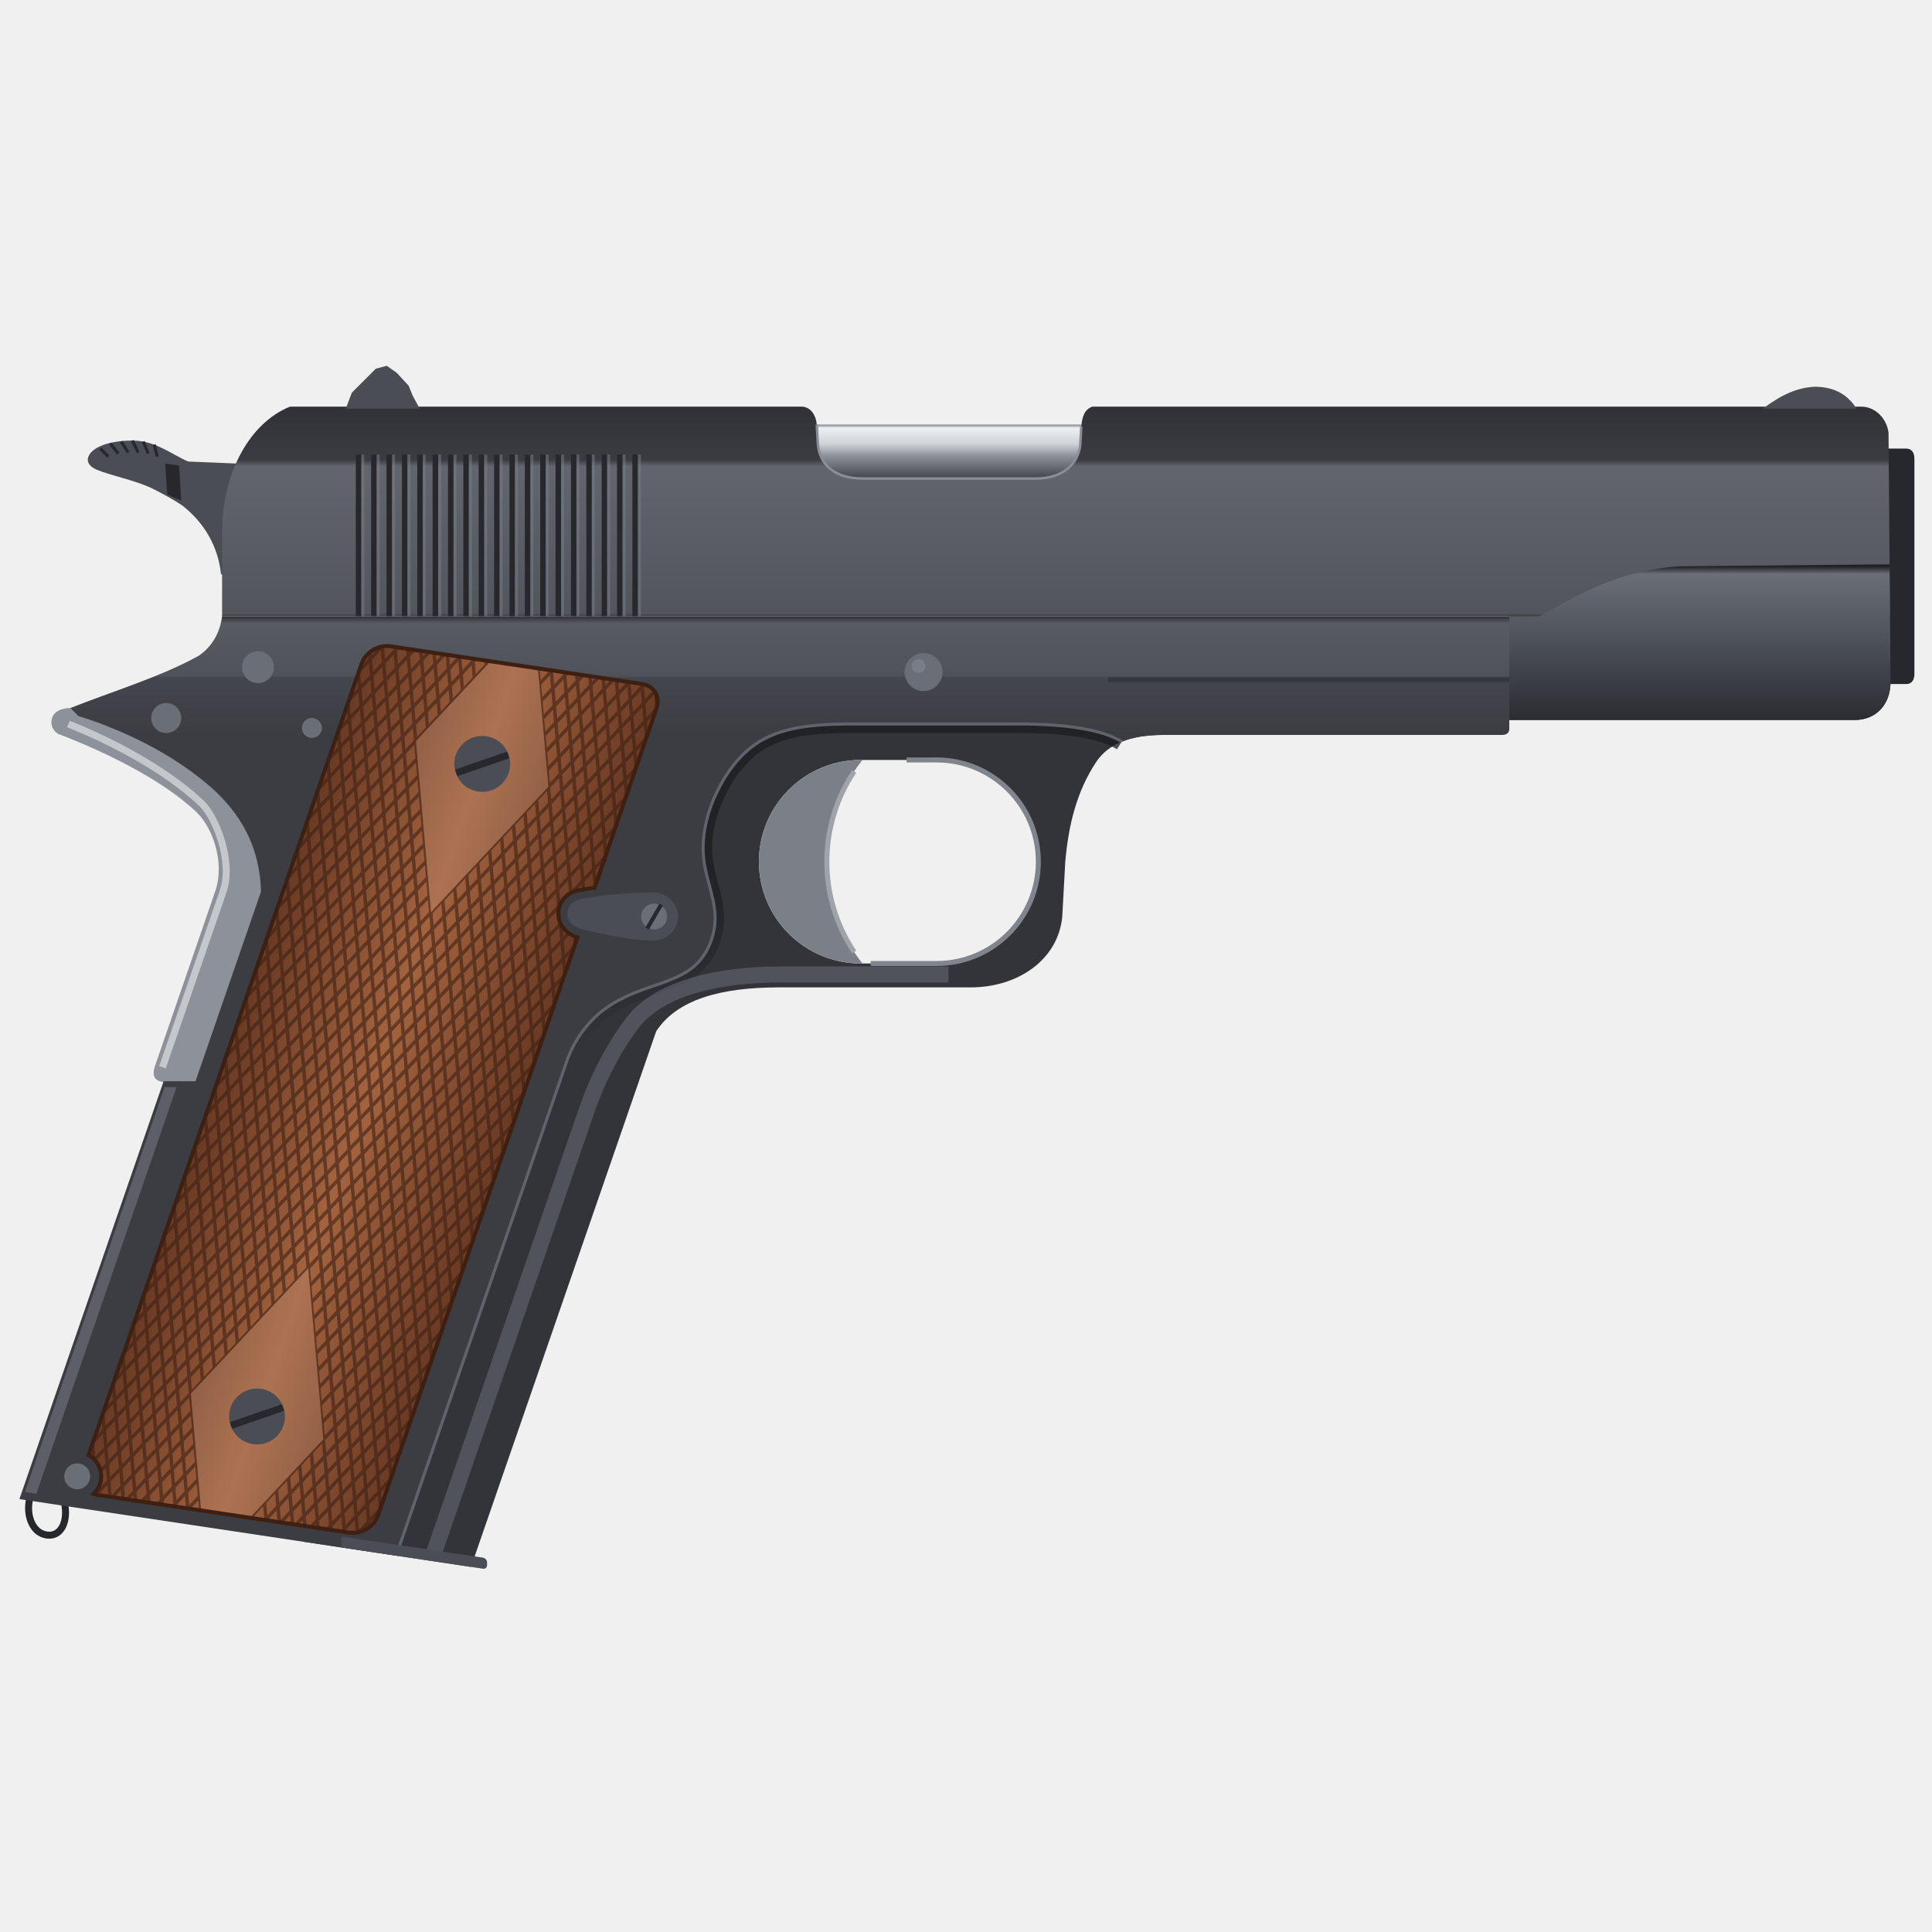
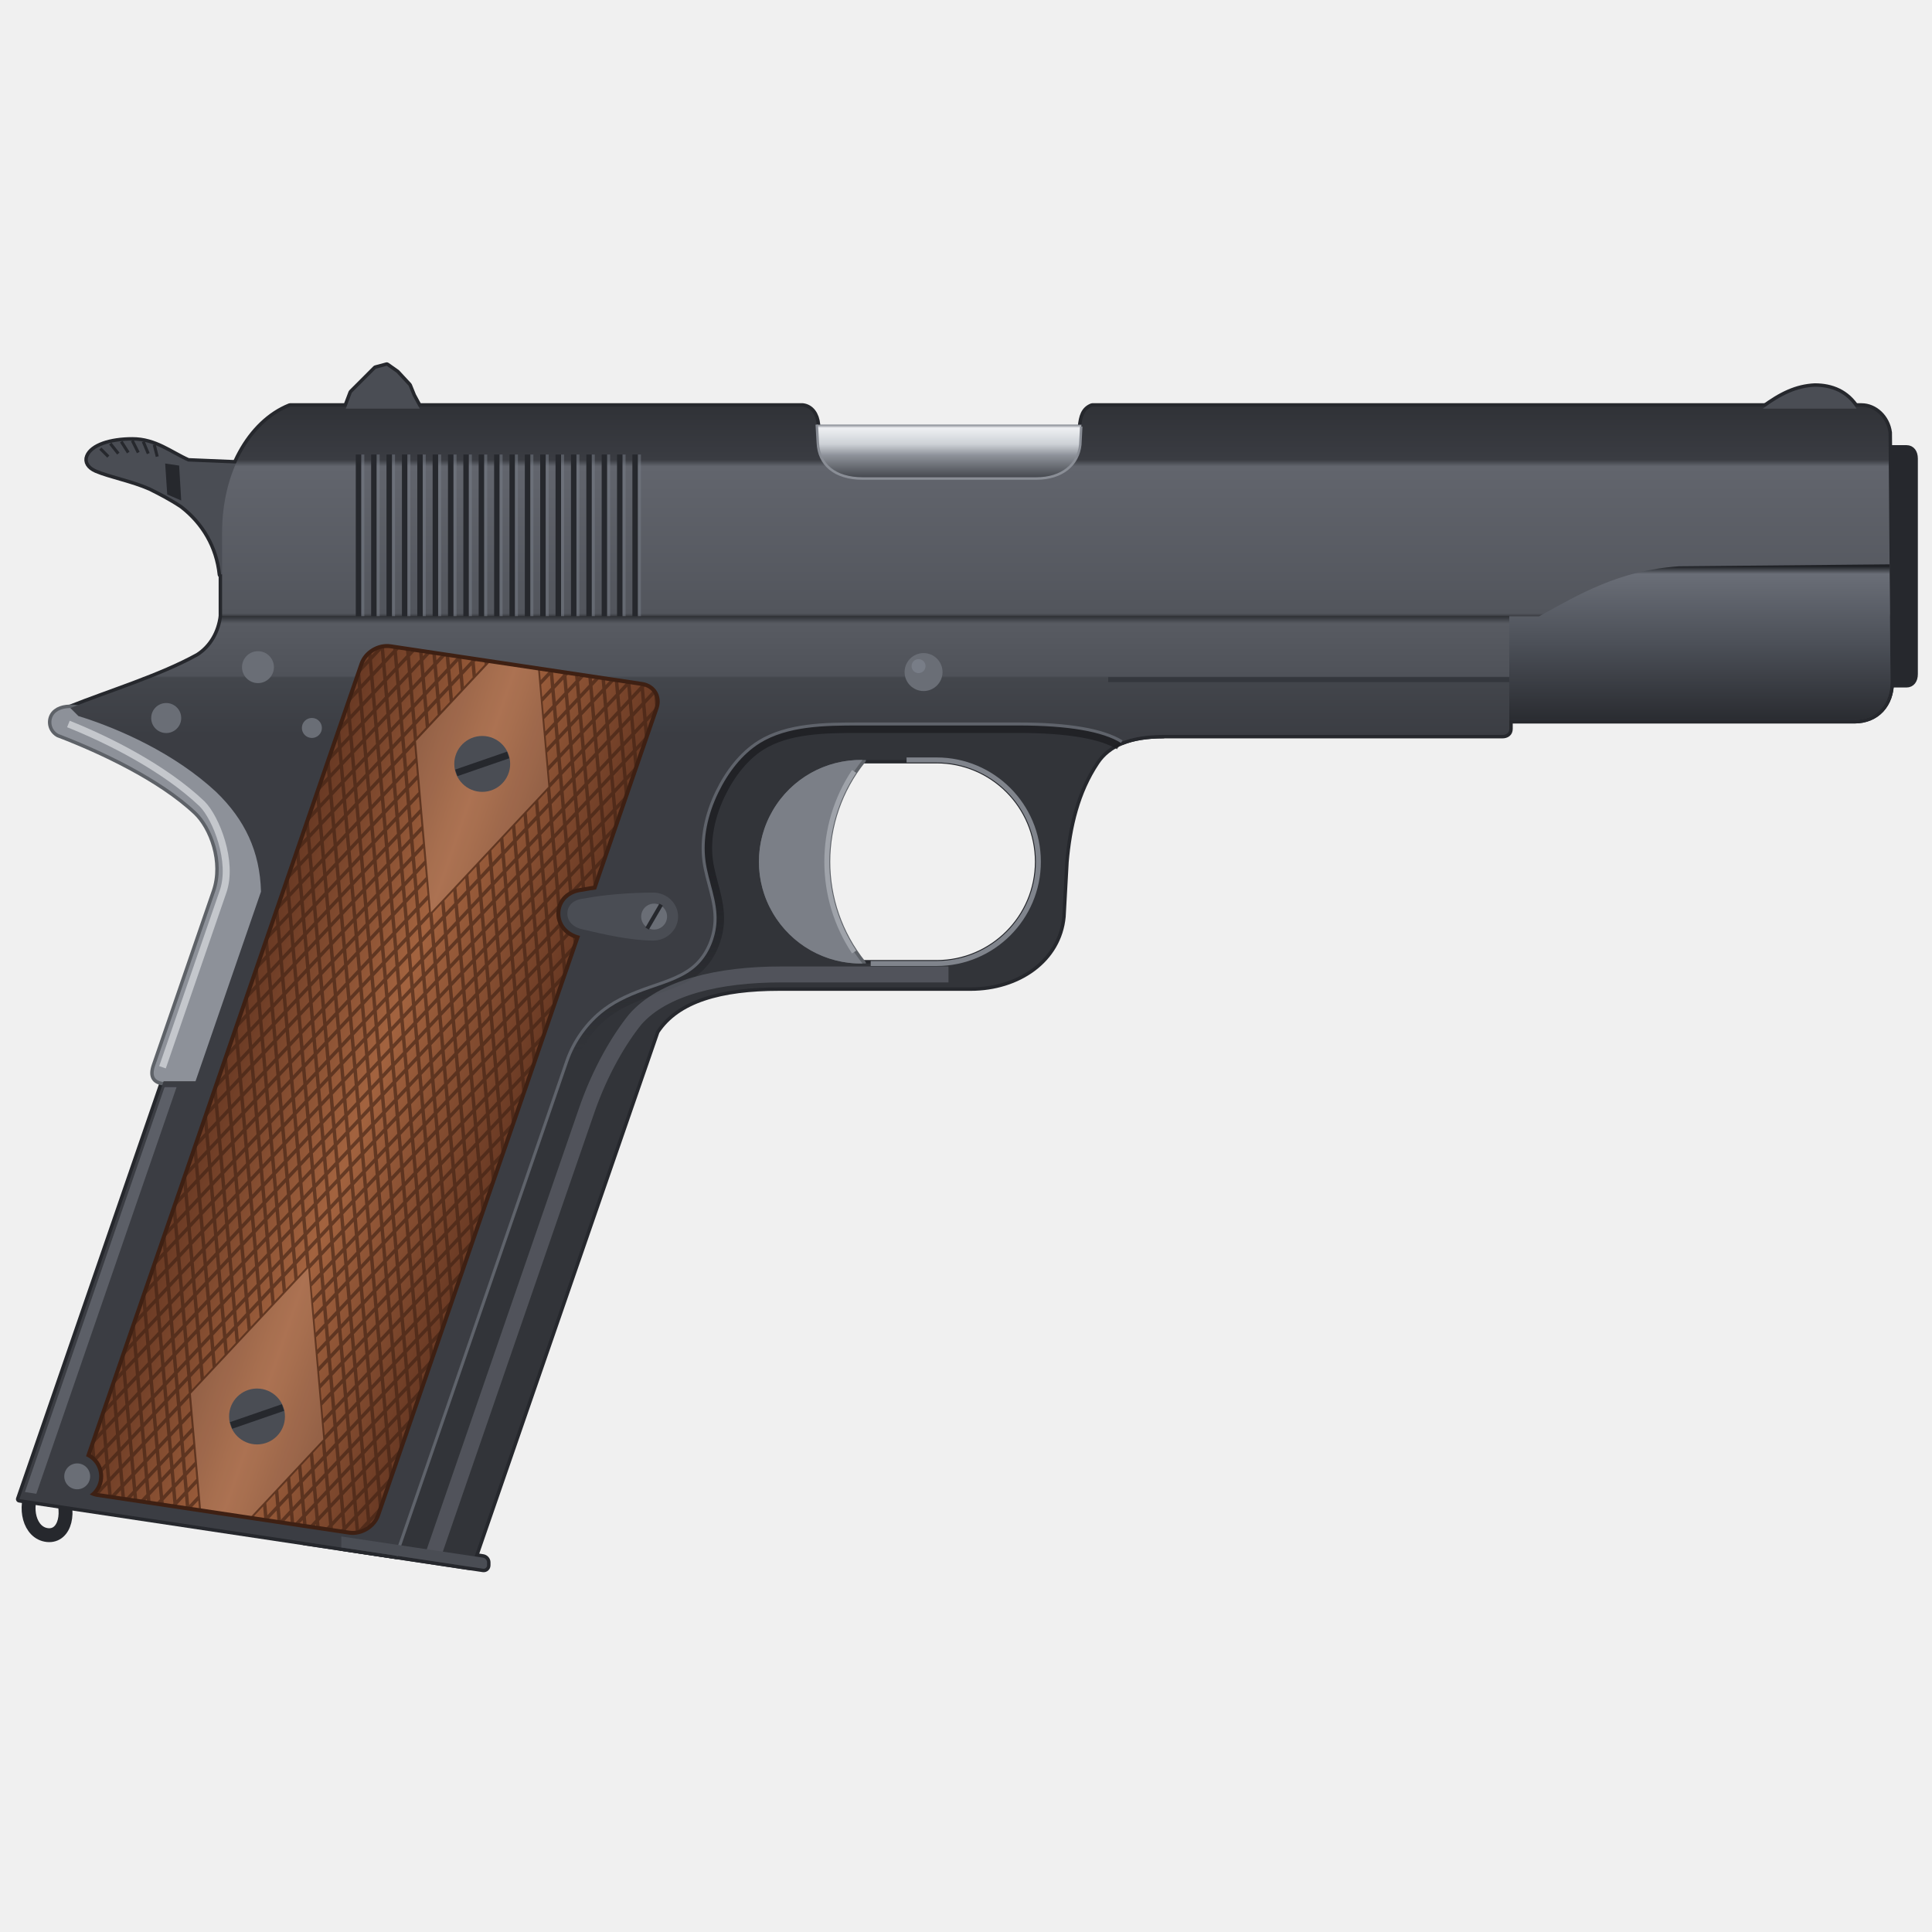
<svg xmlns="http://www.w3.org/2000/svg" width="256" height="256" viewBox="-113.56 -65.43 224 224" fill-rule="evenodd" stroke-linejoin="round" clip-rule="evenodd">
  <defs>
    <linearGradient id="m1911-slide-shading" gradientUnits="userSpaceOnUse" x1="0" y1="-18.28" x2="0" y2="18.05">
      <stop offset="0" stop-color="#303237" />
      <stop offset="0.17" stop-color="#3a3c42" />
      <stop offset="0.19" stop-color="#62656d" />
      <stop offset="0.66" stop-color="#52555c" />
      <stop offset="0.67" stop-color="#36383d" />
      <stop offset="1" stop-color="#36383d" />
    </linearGradient>
    <linearGradient id="m1911-nose-shading" gradientUnits="userSpaceOnUse" x1="0" y1="0.23" x2="0" y2="18.05">
      <stop offset="0" stop-color="#1f2125" />
      <stop offset="0.05" stop-color="#6a6e77" />
      <stop offset="0.5" stop-color="#4c5058" />
      <stop offset="1" stop-color="#2a2c31" />
    </linearGradient>
    <linearGradient id="m1911-frame-shading" gradientUnits="userSpaceOnUse" x1="0" y1="6.02" x2="0" y2="19.78">
      <stop offset="0" stop-color="#2e3035" />
      <stop offset="0.06" stop-color="#585b62" />
      <stop offset="0.5" stop-color="#4f5259" />
      <stop offset="0.52" stop-color="#43464c" />
      <stop offset="1" stop-color="#3b3d43" />
    </linearGradient>
    <linearGradient id="m1911-barrel-shading" gradientUnits="userSpaceOnUse" x1="0" y1="-16.2" x2="0" y2="-9.72">
      <stop offset="0" stop-color="#7e828a" />
      <stop offset="0.06" stop-color="#eef0f3" />
      <stop offset="0.35" stop-color="#cdd1d6" />
      <stop offset="0.55" stop-color="#8e929a" />
      <stop offset="1" stop-color="#3c3f45" />
    </linearGradient>
    <linearGradient id="m1911-wood-shading" gradientUnits="userSpaceOnUse" x1="-88.74" y1="61.09" x2="-56.59" y2="72.18">
      <stop offset="0" stop-color="#6a3a24" />
      <stop offset="0.5" stop-color="#a3633f" />
      <stop offset="1" stop-color="#6a3a24" />
    </linearGradient>
    <mask id="m1911-panel-notches" maskUnits="userSpaceOnUse" x="-118.12" y="-26.84" width="231.39" height="147.86">
      <rect x="-118.12" y="-26.84" width="231.39" height="147.86" fill="white" />
      <path d="M-45.93,38.76 C-43.5,38.29 -40.38,38.06 -37.83,38.06 C-36.21,38.06 -34.94,39.34 -34.94,40.84 C-34.94,42.34 -36.21,43.62 -37.83,43.62 C-40.38,43.62 -43.5,42.92 -45.93,42.34 C-47.09,42.11 -47.78,41.42 -47.78,40.49 C-47.78,39.57 -47.09,38.87 -45.93,38.76 Z" fill="black" stroke="black" stroke-width="1.62" />
      <circle cx="-104.61" cy="105.74" r="2.55" fill="black" />
    </mask>
    <linearGradient id="m1911-rim-shadow" gradientUnits="userSpaceOnUse" x1="0" y1="35.63" x2="0" y2="56.46">
      <stop offset="0" stop-color="#1b1c20" stop-opacity="0.75" />
      <stop offset="1" stop-color="#1b1c20" stop-opacity="0" />
    </linearGradient>
    <clipPath id="m1911-panel-clip">
      <path d="M-71.64,11.52 C-71.19,10.2 -69.68,9.29 -68.29,9.5 L-39.12,13.87 C-37.73,14.08 -36.98,15.34 -37.43,16.66 L-69.72,110.24 C-70.17,111.56 -71.68,112.48 -73.06,112.27 L-102.24,107.9 C-103.63,107.69 -104.38,106.44 -103.93,105.11 Z" />
    </clipPath>
  </defs>
+   <g id="m1911-outline" fill="none" stroke-width="0.8">
+     <path d="M-103.31,-12.49 C-102.85,-13.65 -100.77,-14.35 -98.22,-14.35 C-95.56,-14.35 -93.83,-12.84 -91.75,-11.92 L-83.42,-11.57 L-83.42,1.16 L-87.93,1.16 C-88.27,-2.08 -89.89,-4.86 -92.44,-6.83 C-93.83,-7.75 -94.98,-8.33 -96.14,-8.91 C-98.22,-9.83 -100.77,-10.3 -102.39,-10.99 C-103.2,-11.34 -103.55,-11.92 -103.31,-12.49 Z" stroke="#26282d" />
+     <path d="M104.93,-13.42 L107.48,-13.42 C108.06,-13.42 108.4,-12.96 108.4,-12.26 L108.4,12.73 C108.4,13.42 108.06,13.88 107.48,13.88 L104.93,13.88 Z" stroke="#26282d" />
+     <path d="M21.29,19.78 C19.38,19.78 17.79,20.04 16.5,20.56 C15.21,21.09 14.23,21.87 13.54,22.91 C11.22,26.38 10.3,30.43 9.95,34.48 L9.6,40.84 C9.14,45.81 4.51,49.05 -1.04,49.05 L-23.25,49.05 C-29.96,49.05 -35.06,50.44 -37.48,54.14 L-58.95,116.24 L-78.3,113.33 L-57.88,54.14 L-34.82,22.91 L-30.2,17.7 L21.29,17.7 Z M-13.77,22.68 L-4.97,22.68 C1.54,22.68 6.83,27.96 6.83,34.48 C6.83,40.99 1.54,46.28 -4.97,46.28 L-13.77,46.28 C-20.28,46.28 -25.57,40.99 -25.57,34.48 C-25.57,27.96 -20.28,22.68 -13.77,22.68 Z" stroke="#26282d" />
+     <path d="M-87.81,6.02 L61.43,6.02 L61.43,19.09 C61.43,19.55 61.09,19.78 60.62,19.78 L21.29,19.78 C19.38,19.78 17.79,20.04 16.5,20.56 C14.35,19.21 10.3,18.51 4.51,18.51 L-14,18.51 C-17.92,18.51 -22.31,18.56 -25.57,20.59 C-27.66,21.9 -29.29,24.03 -30.43,26.38 C-31.67,28.93 -32.3,31.76 -31.93,34.48 C-31.61,36.8 -30.54,39.05 -30.66,41.42 C-30.75,43.19 -31.5,45.04 -32.74,46.28 C-34.19,47.74 -36.29,48.35 -38.29,49.05 C-40.17,49.71 -41.96,50.44 -43.5,51.6 C-45.48,53.08 -47.05,55.28 -47.85,57.62 L-67.63,114.94 L-111.31,108.38 L-94.59,59.93 L-90.89,59.93 L-83.3,37.95 C-83.42,33.32 -85.15,29.62 -88.51,26.38 C-93.25,21.98 -99.61,19.09 -104.47,17.59 L-105.4,16.66 C-100.77,14.81 -94.98,13.07 -90.59,10.64 C-88.97,9.6 -88.04,7.87 -87.81,6.02 Z" stroke="#26282d" />
+     <path d="M-73.99,112.71 L-57.55,115.17 C-57.3,115.22 -57.09,115.45 -57.09,115.71 L-57.09,116.05 C-57.09,116.31 -57.3,116.49 -57.55,116.45 L-73.99,113.98 Z" stroke="#26282d" />
+     <path d="M-79.94,-18.28 L-20.48,-18.28 C-19.55,-18.16 -18.97,-17.35 -18.86,-16.2 L-18.74,-14.11 C-18.63,-11.57 -16.78,-9.95 -13.54,-9.95 L6.59,-9.95 C9.6,-9.95 11.45,-11.57 11.69,-13.88 L11.8,-15.97 C11.92,-17.12 12.15,-17.93 13.07,-18.28 L102.27,-18.28 C103.78,-18.28 105.17,-17.01 105.4,-15.27 L105.63,13.65 C105.63,16.2 104.01,18.05 101.46,18.05 L61.43,18.05 L61.43,6.02 L-87.81,6.02 L-87.81,-3.7 C-87.81,-10.64 -84.57,-16.43 -79.94,-18.28 Z" stroke="#26282d" />
+     <path d="M61.43,6.02 L64.9,6.02 C69.53,3.47 74.16,0.69 81.1,0.23 L105.51,0 L105.63,13.65 C105.63,16.2 104.01,18.05 101.46,18.05 L61.43,18.05 Z" stroke="#26282d" />
+     <path d="M-73.47,-18.05 L-72.77,-19.9 L-71.27,-21.4 L-69.99,-22.68 L-68.72,-23.02 L-67.57,-22.21 L-66.18,-20.71 L-65.71,-19.55 L-64.9,-18.05 Z" stroke="#26282d" />
+     <path d="M90.82,-18.05 C93.02,-19.67 94.75,-20.48 96.84,-20.59 C98.8,-20.59 100.54,-19.9 101.69,-18.05 Z" stroke="#26282d" />
+     <path d="M-107.02,17.12 C-107.83,17.7 -107.83,19.09 -106.79,19.67 C-101.93,21.52 -94.98,24.76 -90.82,28.69 C-88.97,30.43 -87.42,34.48 -88.62,37.95 L-95.56,58.08 C-96.05,59.47 -95.55,60.04 -94.16,60.04 L-89.54,60.04 L-81.91,37.95 C-82.84,31.58 -86.31,26.61 -91.28,23.14 C-95.91,19.67 -100.54,17.82 -104.24,16.78 C-105.4,16.54 -106.44,16.66 -107.02,17.12 Z" stroke="#5e6268" />
+     <path d="M-13.56,22.68 C-17.83,22.61 -21.8,24.84 -23.95,28.52 C-26.11,32.2 -26.11,36.76 -23.95,40.43 C-21.8,44.11 -17.83,46.35 -13.56,46.28 C-19.08,39.38 -19.08,29.57 -13.56,22.68 Z" stroke="#5e6268" />
+     <path d="M-109.69,107.22 C-110.85,109.31 -110.15,112.32 -108.07,112.55 C-105.99,112.78 -105.29,109.77 -106.68,107.22" stroke="#26282d" stroke-width="1.61" />
+   </g>
  <g id="hammer">
    <path d="M-103.31,-12.49 C-102.85,-13.65 -100.77,-14.35 -98.22,-14.35 C-95.56,-14.35 -93.83,-12.84 -91.75,-11.92 L-83.42,-11.57 L-83.42,1.16 L-87.93,1.16 C-88.27,-2.08 -89.89,-4.86 -92.44,-6.83 C-93.83,-7.75 -94.98,-8.33 -96.14,-8.91 C-98.22,-9.83 -100.77,-10.3 -102.39,-10.99 C-103.2,-11.34 -103.55,-11.92 -103.31,-12.49 Z" fill="#4a4d54" />
    <path d="M-94.41,-11.69 L-92.79,-11.45 L-92.55,-7.4 L-94.17,-8.1 Z" fill="#26282d" />
    <path d="M-101.93,-13.42 L-101,-12.49 M-100.77,-14 L-99.84,-12.84 M-99.5,-14.23 L-98.69,-12.96 M-98.22,-14.35 L-97.53,-12.96 M-96.95,-14.23 L-96.37,-12.84 M-95.68,-13.88 L-95.33,-12.49" stroke="#26282d" stroke-width="0.35" fill="none" />
  </g>
  <g id="barrel">
    <rect x="-20.36" y="-16.2" width="33.55" height="7.29" fill="url(#m1911-barrel-shading)" />
    <path d="M104.93,-13.42 L107.48,-13.42 C108.06,-13.42 108.4,-12.96 108.4,-12.26 L108.4,12.73 C108.4,13.42 108.06,13.88 107.48,13.88 L104.93,13.88 Z" fill="#26282d" />
  </g>
  <g id="trigger-guard">
    <path d="M21.29,19.78 C19.38,19.78 17.79,20.04 16.5,20.56 C15.21,21.09 14.23,21.87 13.54,22.91 C11.22,26.38 10.3,30.43 9.95,34.48 L9.6,40.84 C9.14,45.81 4.51,49.05 -1.04,49.05 L-23.25,49.05 C-29.96,49.05 -35.06,50.44 -37.48,54.14 L-58.95,116.24 L-78.3,113.33 L-57.88,54.14 L-34.82,22.91 L-30.2,17.7 L21.29,17.7 Z M-13.77,22.68 L-4.97,22.68 C1.54,22.68 6.83,27.96 6.83,34.48 C6.83,40.99 1.54,46.28 -4.97,46.28 L-13.77,46.28 C-20.28,46.28 -25.57,40.99 -25.57,34.48 C-25.57,27.96 -20.28,22.68 -13.77,22.68 Z" fill="#323439" />
    <path d="M16.5,20.56 C14.35,19.21 10.3,18.51 4.51,18.51 L-14,18.51 C-17.92,18.51 -22.31,18.56 -25.57,20.59 C-27.66,21.9 -29.29,24.03 -30.43,26.38 C-31.67,28.93 -32.3,31.76 -31.93,34.48 C-31.61,36.8 -30.54,39.05 -30.66,41.42 C-30.75,43.19 -31.5,45.04 -32.74,46.28 C-34.19,47.74 -36.29,48.35 -38.29,49.05 C-40.17,49.71 -41.96,50.44 -43.5,51.6 C-45.48,53.08 -47.05,55.28 -47.85,57.62" stroke="url(#m1911-rim-shadow)" stroke-width="2.08" fill="none" />
    <path d="M-3.59,47.55 L-23.02,47.55 C-30.2,47.55 -36.67,49.05 -39.91,52.76 C-41.77,55.07 -43.98,58.77 -45.57,63.4 L-63.26,114.66" stroke="#6a6e76" stroke-width="1.85" opacity="0.55" fill="none" />
    <path d="M-8.45,22.68 L-4.97,22.68 C1.54,22.68 6.83,27.96 6.83,34.48 C6.83,40.99 1.54,46.28 -4.97,46.28 L-12.61,46.28" stroke="#80848c" stroke-width="0.58" fill="none" />
  </g>
  <g id="trigger">
    <path d="M-13.56,22.68 C-17.83,22.61 -21.8,24.84 -23.95,28.52 C-26.11,32.2 -26.11,36.76 -23.95,40.43 C-21.8,44.11 -17.83,46.35 -13.56,46.28 C-19.08,39.38 -19.08,29.57 -13.56,22.68 Z" fill="#7b7f87" />
    <path d="M-14.53,44.95 C-18.75,38.61 -18.75,30.35 -14.53,24.01" stroke="#9fa3aa" stroke-width="0.58" fill="none" />
  </g>
  <g id="grip-safety">
    <path d="M-107.02,17.12 C-107.83,17.7 -107.83,19.09 -106.79,19.67 C-101.93,21.52 -94.98,24.76 -90.82,28.69 C-88.97,30.43 -87.42,34.48 -88.62,37.95 L-95.56,58.08 C-96.05,59.47 -95.55,60.04 -94.16,60.04 L-89.54,60.04 L-81.91,37.95 C-82.84,31.58 -86.31,26.61 -91.28,23.14 C-95.91,19.67 -100.54,17.82 -104.24,16.78 C-105.4,16.54 -106.44,16.66 -107.02,17.12 Z" fill="#8d9199" />
    <path d="M-105.63,18.51 C-101,20.36 -94.52,23.6 -90.13,27.77 C-88.51,29.39 -86.49,34.48 -87.7,37.95 L-94.72,58.31" stroke="#c4c7cc" stroke-width="0.81" fill="none" />
  </g>
  <g id="lanyard-loop">
    <path d="M-109.69,107.22 C-110.85,109.31 -110.15,112.32 -108.07,112.55 C-105.99,112.78 -105.29,109.77 -106.68,107.22" stroke="#26282d" stroke-width="0.81" fill="none" />
  </g>
  <g id="frame">
    <path d="M-87.81,6.02 L61.43,6.02 L61.43,19.09 C61.43,19.55 61.09,19.78 60.62,19.78 L21.29,19.78 C19.38,19.78 17.79,20.04 16.5,20.56 C14.35,19.21 10.3,18.51 4.51,18.51 L-14,18.51 C-17.92,18.51 -22.31,18.56 -25.57,20.59 C-27.66,21.9 -29.29,24.03 -30.43,26.38 C-31.67,28.93 -32.3,31.76 -31.93,34.48 C-31.61,36.8 -30.54,39.05 -30.66,41.42 C-30.75,43.19 -31.5,45.04 -32.74,46.28 C-34.19,47.74 -36.29,48.35 -38.29,49.05 C-40.17,49.71 -41.96,50.44 -43.5,51.6 C-45.48,53.08 -47.05,55.28 -47.85,57.62 L-67.63,114.94 L-111.31,108.38 L-94.59,59.93 L-90.89,59.93 L-83.3,37.95 C-83.42,33.32 -85.15,29.62 -88.51,26.38 C-93.25,21.98 -99.61,19.09 -104.47,17.59 L-105.4,16.66 C-100.77,14.81 -94.98,13.07 -90.59,10.64 C-88.97,9.6 -88.04,7.87 -87.81,6.02 Z" fill="url(#m1911-frame-shading)" />
    <path d="M16.5,20.56 C14.35,19.21 10.3,18.51 4.51,18.51 L-14,18.51 C-17.92,18.51 -22.31,18.56 -25.57,20.59 C-27.66,21.9 -29.29,24.03 -30.43,26.38 C-31.67,28.93 -32.3,31.76 -31.93,34.48 C-31.61,36.8 -30.54,39.05 -30.66,41.42 C-30.75,43.19 -31.5,45.04 -32.74,46.28 C-34.19,47.74 -36.29,48.35 -38.29,49.05 C-40.17,49.71 -41.96,50.44 -43.5,51.6 C-45.48,53.08 -47.05,55.28 -47.85,57.62 L-67.63,114.94" stroke="#5f636b" stroke-width="0.35" fill="none" />
    <path d="M-94.48,60.62 L-110.67,107.56 L-109.35,107.76 L-93.09,60.62 Z" fill="#6a6e76" opacity="0.7" />
    <path d="M14.92,13.07 L61.43,13.07 L61.43,13.65 L14.92,13.65 Z" fill="#26282d" opacity="0.5" />
  </g>
  <g id="magazine">
    <path d="M-73.99,112.71 L-57.55,115.17 C-57.3,115.22 -57.09,115.45 -57.09,115.71 L-57.09,116.05 C-57.09,116.31 -57.3,116.49 -57.55,116.45 L-73.99,113.98 Z" fill="#4a4d54" />
  </g>
  <g id="grip-panel" mask="url(#m1911-panel-notches)">
    <path d="M-71.64,11.52 C-71.19,10.2 -69.68,9.29 -68.29,9.5 L-39.12,13.87 C-37.73,14.08 -36.98,15.34 -37.43,16.66 L-69.72,110.24 C-70.17,111.56 -71.68,112.48 -73.06,112.27 L-102.24,107.9 C-103.63,107.69 -104.38,106.44 -103.93,105.11 Z" fill="url(#m1911-wood-shading)" />
    <g clip-path="url(#m1911-panel-clip)">
      <path d="M34.59,-112.69 L56.92,140.8 M33.2,-112.57 L55.42,140.91 M31.7,-112.45 L54.03,141.03 M30.2,-112.34 L52.52,141.15 M28.69,-112.22 L51.02,141.38 M27.19,-112.11 L49.52,141.49 M25.8,-111.99 L48.13,141.61 M24.3,-111.88 L46.62,141.72 M22.79,-111.64 L45.12,141.84 M21.29,-111.53 L43.62,141.96 M19.9,-111.41 L42.23,142.07 M18.4,-111.3 L40.72,142.19 M16.89,-111.18 L39.22,142.42 M15.39,-111.07 L37.72,142.53 M14,-110.95 L36.21,142.65 M12.49,-110.83 L34.82,142.77 M10.99,-110.6 L33.32,142.88 M9.49,-110.49 L31.82,143 M7.98,-110.37 L30.31,143.11 M6.59,-110.26 L28.92,143.23 M5.09,-110.14 L27.42,143.46 M3.59,-110.02 L25.92,143.58 M2.08,-109.91 L24.41,143.69 M0.69,-109.79 L22.91,143.81 M-0.81,-109.56 L21.52,143.92 M-2.31,-109.45 L20.01,144.04 M-3.82,-109.33 L18.51,144.15 M-5.32,-109.21 L17.01,144.27 M-6.71,-109.1 L15.62,144.5 M-8.21,-108.98 L14.11,144.62 M-9.72,-108.87 L12.61,144.73 M-11.22,-108.75 L11.11,144.85 M-12.61,-108.52 L9.6,144.96 M-14.11,-108.4 L8.21,145.08 M-15.62,-108.29 L6.71,145.2 M-17.12,-108.17 L5.21,145.31 M-18.51,-108.06 L3.7,145.54 M-20.01,-107.94 L2.31,145.66 M-21.52,-107.83 L0.81,145.77 M-23.02,-107.71 L-0.69,145.89 M-24.53,-107.48 L-2.2,146.01 M-25.92,-107.36 L-3.59,146.12 M-27.42,-107.25 L-5.09,146.24 M-28.92,-107.13 L-6.59,146.35 M-30.43,-107.02 L-8.1,146.58 M-31.82,-106.9 L-9.6,146.7 M-33.32,-106.79 L-10.99,146.82 M-34.82,-106.67 L-12.49,146.93 M-36.33,-106.44 L-14,147.05 M-37.83,-106.32 L-15.5,147.16 M-39.22,-106.21 L-16.89,147.28 M-40.72,-106.09 L-18.4,147.39 M-42.23,-105.98 L-19.9,147.63 M-43.73,-105.86 L-21.4,147.74 M-45.12,-105.74 L-22.91,147.86 M-46.62,-105.63 L-24.3,147.97 M-48.13,-105.51 L-25.8,148.09 M-49.63,-105.28 L-27.3,148.2 M-51.14,-105.17 L-28.81,148.32 M-52.52,-105.05 L-30.2,148.43 M-54.03,-104.93 L-31.7,148.67 M-55.53,-104.82 L-33.2,148.78 M-57.04,-104.7 L-34.71,148.9 M-58.43,-104.59 L-36.1,149.01 M-59.93,-104.47 L-37.6,149.13 M-61.43,-104.24 L-39.1,149.24 M-62.94,-104.12 L-40.61,149.36 M-64.33,-104.01 L-42.11,149.48 M-65.83,-103.89 L-43.5,149.71 M-67.33,-103.78 L-45,149.82 M-68.84,-103.66 L-46.51,149.94 M-70.34,-103.55 L-48.01,150.05 M-71.73,-103.43 L-49.4,150.17 M-73.23,-103.2 L-50.91,150.29 M-74.74,-103.08 L-52.41,150.4 M-76.24,-102.97 L-53.91,150.52 M-77.63,-102.85 L-55.42,150.75 M-79.13,-102.74 L-56.81,150.86 M-80.64,-102.62 L-58.31,150.98 M-82.14,-102.5 L-59.81,151.1 M-83.65,-102.39 L-61.32,151.21 M-85.03,-102.16 L-62.71,151.33 M-86.54,-102.04 L-64.21,151.44 M-88.04,-101.93 L-65.71,151.56 M-89.55,-101.81 L-67.22,151.79 M-90.94,-101.69 L-68.61,151.91 M-92.44,-101.58 L-70.11,152.02 M-93.94,-101.46 L-71.61,152.14 M-95.45,-101.35 L-73.12,152.25 M-96.84,-101.12 L-74.62,152.37 M-98.34,-101 L-76.01,152.48 M-99.84,-100.88 L-77.51,152.6 M-101.35,-100.77 L-79.02,152.72 M-102.85,-100.65 L-80.52,152.95 M-104.24,-100.54 L-81.91,153.06 M-105.74,-100.42 L-83.42,153.18 M-107.25,-100.31 L-84.92,153.29 M-108.75,-100.07 L-86.42,153.41 M-110.14,-99.96 L-87.93,153.53 M-111.64,-99.84 L-89.32,153.64 M-113.15,-99.73 L-90.82,153.76 M-114.65,-99.61 L-92.32,153.99 M-116.16,-99.5 L-93.83,154.1 M-117.54,-99.38 L-95.22,154.22 M-119.05,-99.27 L-96.72,154.34 M-120.55,-99.03 L-98.22,154.45 M-122.06,-98.92 L-99.73,154.57 M-123.45,-98.8 L-101.23,154.68 M-124.95,-98.69 L-102.62,154.8 M-126.45,-98.57 L-104.12,155.03 M-127.96,-98.46 L-105.63,155.15 M-129.35,-98.34 L-107.13,155.26 M-130.85,-98.22 L-108.52,155.38 M-132.35,-97.99 L-110.02,155.49 M-133.86,-97.88 L-111.53,155.61 M-135.36,-97.76 L-113.03,155.72 M-136.75,-97.65 L-114.42,155.84 M-138.25,-97.53 L-115.93,156.07 M-139.76,-97.41 L-117.43,156.19 M-141.26,-97.3 L-118.93,156.3 M-142.65,-97.18 L-120.44,156.42 M-144.15,-96.95 L-121.83,156.53 M-145.66,-96.84 L-123.33,156.65 M-147.16,-96.72 L-124.83,156.76 M-148.67,-96.6 L-126.34,156.88 M-150.05,-96.49 L-127.73,157.11 M-151.56,-96.37 L-129.23,157.23 M-153.06,-96.26 L-130.73,157.34 M-154.57,-96.14 L-132.24,157.46 M-155.96,-95.91 L-133.74,157.57 M-157.46,-95.79 L-135.13,157.69 M-158.96,-95.68 L-136.63,157.81 M-160.47,-95.56 L-138.14,157.92 M-161.97,-95.45 L-139.64,158.15 M-163.36,-95.33 L-141.03,158.27 M-164.86,-95.22 L-142.53,158.38 M-166.37,-95.1 L-144.04,158.5 M-167.87,-94.87 L-145.54,158.62 M-169.26,-94.75 L-146.93,158.73 M-170.76,-94.64 L-148.43,158.85 M-172.27,-94.52 L-149.94,158.96 M105.17,1.16 L-68.84,186.96 M104.01,0.12 L-69.88,186.04 M102.97,-0.81 L-70.92,184.99 M101.93,-1.85 L-72.08,183.95 M100.77,-2.89 L-73.12,182.91 M99.73,-3.93 L-74.16,181.99 M98.57,-4.86 L-75.32,180.94 M97.53,-5.9 L-76.36,179.9 M96.49,-6.94 L-77.4,178.86 M95.33,-7.98 L-78.56,177.94 M94.29,-9.02 L-79.6,176.9 M93.25,-9.95 L-80.75,175.85 M92.09,-10.99 L-81.8,174.81 M91.05,-12.03 L-82.84,173.89 M90.01,-13.07 L-83.99,172.85 M88.85,-14 L-85.03,171.81 M87.81,-15.04 L-86.08,170.76 M86.65,-16.08 L-87.23,169.84 M85.61,-17.12 L-88.27,168.8 M84.57,-18.05 L-89.32,167.76 M83.42,-19.09 L-90.47,166.71 M82.37,-20.13 L-91.51,165.67 M81.33,-21.17 L-92.67,164.75 M80.18,-22.1 L-93.71,163.71 M79.13,-23.14 L-94.75,162.67 M78.09,-24.18 L-95.91,161.62 M76.94,-25.22 L-96.95,160.7 M75.9,-26.15 L-97.99,159.66 M74.74,-27.19 L-99.15,158.62 M73.7,-28.23 L-100.19,157.57 M72.66,-29.27 L-101.23,156.65 M71.5,-30.31 L-102.39,155.61 M70.46,-31.24 L-103.43,154.57 M69.42,-32.28 L-104.47,153.53 M68.26,-33.32 L-105.63,152.6 M67.22,-34.36 L-106.67,151.56 M66.18,-35.29 L-107.83,150.52 M65.02,-36.33 L-108.87,149.48 M63.98,-37.37 L-109.91,148.55 M62.82,-38.41 L-111.07,147.51 M61.78,-39.34 L-112.11,146.47 M60.74,-40.38 L-113.15,145.43 M59.58,-41.42 L-114.31,144.5 M58.54,-42.46 L-115.35,143.46 M57.5,-43.39 L-116.39,142.42 M56.34,-44.43 L-117.54,141.38 M55.3,-45.47 L-118.59,140.34 M54.26,-46.51 L-119.74,139.41 M53.1,-47.43 L-120.78,138.37 M52.06,-48.48 L-121.83,137.33 M50.91,-49.52 L-122.98,136.29 M49.86,-50.56 L-124.02,135.36 M48.82,-51.48 L-125.06,134.32 M47.67,-52.52 L-126.22,133.28 M46.62,-53.57 L-127.26,132.24 M45.58,-54.61 L-128.3,131.31 M44.43,-55.65 L-129.46,130.27 M43.39,-56.57 L-130.5,129.23 M42.34,-57.62 L-131.66,128.19 M41.19,-58.66 L-132.7,127.26 M40.15,-59.7 L-133.74,126.22 M39.1,-60.62 L-134.9,125.18 M37.95,-61.66 L-135.94,124.14 M36.91,-62.71 L-136.98,123.21 M35.75,-63.75 L-138.14,122.17 M34.71,-64.67 L-139.18,121.13 M33.67,-65.71 L-140.22,120.09 M32.51,-66.76 L-141.38,119.05 M31.47,-67.8 L-142.42,118.12 M30.43,-68.72 L-143.58,117.08 M29.27,-69.76 L-144.62,116.04 M28.23,-70.8 L-145.66,115 M27.19,-71.85 L-146.82,114.07 M26.03,-72.77 L-147.86,113.03 M24.99,-73.81 L-148.9,111.99 M23.83,-74.85 L-150.05,110.95 M22.79,-75.9 L-151.1,110.02 M21.75,-76.94 L-152.14,108.98 M20.59,-77.86 L-153.29,107.94 M19.55,-78.9 L-154.34,106.9 M18.51,-79.94 L-155.49,105.98 M17.35,-80.99 L-156.53,104.93 M16.31,-81.91 L-157.57,103.89 M15.27,-82.95 L-158.73,102.85 M14.11,-83.99 L-159.77,101.93 M13.07,-85.03 L-160.81,100.88 M11.92,-85.96 L-161.97,99.84 M10.88,-87 L-163.01,98.8 M9.83,-88.04 L-164.05,97.76 M8.68,-89.08 L-165.21,96.84 M7.64,-90.01 L-166.25,95.79 M6.59,-91.05 L-167.41,94.75 M5.44,-92.09 L-168.45,93.71 M4.4,-93.13 L-169.49,92.79 M3.36,-94.06 L-170.65,91.75 M2.2,-95.1 L-171.69,90.7 M1.16,-96.14 L-172.73,89.66 M0,-97.18 L-173.89,88.74 M-1.04,-98.22 L-174.93,87.7 M-2.08,-99.15 L-175.97,86.65 M-3.24,-100.19 L-177.13,85.61 M-4.28,-101.23 L-178.17,84.69 M-5.32,-102.27 L-179.33,83.65 M-6.48,-103.2 L-180.37,82.61 M-7.52,-104.24 L-181.41,81.56 M-8.56,-105.28 L-182.56,80.64 M-9.72,-106.32 L-183.61,79.6 M-10.76,-107.25 L-184.65,78.56 M-11.92,-108.29 L-185.8,77.51 M-12.96,-109.33 L-186.85,76.59 M-14,-110.37 L-187.89,75.55 M-15.16,-111.3 L-189.04,74.51 M-16.2,-112.34 L-190.08,73.47 M-17.24,-113.38 L-191.24,72.42 M-18.4,-114.42 L-192.28,71.5 M-19.44,-115.35 L-193.32,70.46 M-20.48,-116.39 L-194.48,69.42 M-21.63,-117.43 L-195.52,68.37 M-22.68,-118.47 L-196.56,67.45 M-23.83,-119.4 L-197.72,66.41 M-24.87,-120.44 L-198.76,65.37 M-25.92,-121.48 L-199.8,64.33 M-27.07,-122.52 L-200.96,63.4 M-28.11,-123.56 L-202,62.36 M-29.15,-124.49 L-203.16,61.32 M-30.31,-125.53 L-204.2,60.28 M-31.35,-126.57 L-205.24,59.35 M-32.39,-127.61 L-206.4,58.31 M-33.55,-128.54 L-207.44,57.27 M-34.59,-129.58 L-208.48,56.23 M-35.75,-130.62 L-209.64,55.3 M-36.79,-131.66 L-210.68,54.26 M-37.83,-132.58 L-211.72,53.22 M-38.99,-133.63 L-212.88,52.18 M-40.03,-134.67 L-213.92,51.14 M-41.07,-135.71 L-215.07,50.21 M-42.23,-136.63 L-216.12,49.17 M-43.27,-137.68 L-217.16,48.13 M-44.31,-138.72 L-218.31,47.09 M-45.47,-139.76 L-219.36,46.16 M-46.51,-140.68 L-220.4,45.12" stroke="#3e2013" stroke-width="0.4" opacity="0.6" fill="none" />
    </g>
    <path d="M-51.73,5.95 L-49.98,25.79 L-63.59,40.33 L-65.33,20.49 Z" fill="url(#m1911-wood-shading)" clip-path="url(#m1911-panel-clip)" />
    <path d="M-51.73,5.95 L-49.98,25.79 L-63.59,40.33 L-65.33,20.49 Z" fill="#ffffff" opacity="0.1" clip-path="url(#m1911-panel-clip)" />
    <path d="M-77.83,81.61 L-76.08,101.45 L-89.69,115.99 L-91.43,96.15 Z" fill="url(#m1911-wood-shading)" clip-path="url(#m1911-panel-clip)" />
    <path d="M-77.83,81.61 L-76.08,101.45 L-89.69,115.99 L-91.43,96.15 Z" fill="#ffffff" opacity="0.1" clip-path="url(#m1911-panel-clip)" />
    <path d="M-71.64,11.52 C-71.19,10.2 -69.68,9.29 -68.29,9.5 L-39.12,13.87 C-37.73,14.08 -36.98,15.34 -37.43,16.66 L-69.72,110.24 C-70.17,111.56 -71.68,112.48 -73.06,112.27 L-102.24,107.9 C-103.63,107.69 -104.38,106.44 -103.93,105.11 Z" stroke="#3e2013" stroke-width="0.46" fill="none" />
    <g clip-path="url(#m1911-panel-clip)" stroke="#3e2013" fill="none">
      <path d="M-45.93,38.76 C-43.5,38.29 -40.38,38.06 -37.83,38.06 C-36.21,38.06 -34.94,39.34 -34.94,40.84 C-34.94,42.34 -36.21,43.62 -37.83,43.62 C-40.38,43.62 -43.5,42.92 -45.93,42.34 C-47.09,42.11 -47.78,41.42 -47.78,40.49 C-47.78,39.57 -47.09,38.87 -45.93,38.76 Z" stroke-width="2.55" />
      <circle cx="-104.61" cy="105.74" r="2.55" stroke-width="0.93" />
    </g>
    <circle cx="-57.65" cy="23.14" r="3.24" fill="#4a4d54" />
    <path d="M-60.66,24.18 L-54.64,22.1" stroke="#26282d" stroke-width="0.81" />
    <circle cx="-83.76" cy="98.8" r="3.24" fill="#4a4d54" />
    <path d="M-86.77,99.84 L-80.75,97.76" stroke="#26282d" stroke-width="0.81" />
  </g>
  <g id="slide">
    <path d="M-79.94,-18.28 L-20.48,-18.28 C-19.55,-18.16 -18.97,-17.35 -18.86,-16.2 L-18.74,-14.11 C-18.63,-11.57 -16.78,-9.95 -13.54,-9.95 L6.59,-9.95 C9.6,-9.95 11.45,-11.57 11.69,-13.88 L11.8,-15.97 C11.92,-17.12 12.15,-17.93 13.07,-18.28 L102.27,-18.28 C103.78,-18.28 105.17,-17.01 105.4,-15.27 L105.63,13.65 C105.63,16.2 104.01,18.05 101.46,18.05 L61.43,18.05 L61.43,6.02 L-87.81,6.02 L-87.81,-3.7 C-87.81,-10.64 -84.57,-16.43 -79.94,-18.28 Z" fill="url(#m1911-slide-shading)" />
    <path d="M61.43,6.02 L64.9,6.02 C69.53,3.47 74.16,0.69 81.1,0.23 L105.51,0 L105.63,13.65 C105.63,16.2 104.01,18.05 101.46,18.05 L61.43,18.05 Z" fill="url(#m1911-nose-shading)" />
    <path d="M-18.86,-16.2 L-18.74,-14.11 C-18.63,-11.57 -16.78,-9.95 -13.54,-9.95 L6.59,-9.95 C9.6,-9.95 11.45,-11.57 11.69,-13.88 L11.8,-15.97" stroke="#8a8e96" stroke-width="0.29" fill="none" />
    <g id="serrations">
      <rect x="-72.31" y="-12.73" width="0.64" height="18.74" fill="#26282d" />
      <rect x="-71.67" y="-12.73" width="0.35" height="18.74" fill="#787d87" opacity="0.5" />
      <rect x="-70.53" y="-12.73" width="0.64" height="18.74" fill="#26282d" />
      <rect x="-69.89" y="-12.73" width="0.35" height="18.74" fill="#787d87" opacity="0.5" />
      <rect x="-68.75" y="-12.73" width="0.64" height="18.74" fill="#26282d" />
      <rect x="-68.11" y="-12.73" width="0.35" height="18.74" fill="#787d87" opacity="0.5" />
      <rect x="-66.96" y="-12.73" width="0.64" height="18.74" fill="#26282d" />
      <rect x="-66.33" y="-12.73" width="0.35" height="18.74" fill="#787d87" opacity="0.5" />
      <rect x="-65.18" y="-12.73" width="0.64" height="18.74" fill="#26282d" />
      <rect x="-64.55" y="-12.73" width="0.35" height="18.74" fill="#787d87" opacity="0.5" />
      <rect x="-63.4" y="-12.73" width="0.64" height="18.74" fill="#26282d" />
      <rect x="-62.76" y="-12.73" width="0.35" height="18.74" fill="#787d87" opacity="0.5" />
      <rect x="-61.62" y="-12.73" width="0.64" height="18.74" fill="#26282d" />
      <rect x="-60.98" y="-12.73" width="0.35" height="18.74" fill="#787d87" opacity="0.5" />
      <rect x="-59.84" y="-12.73" width="0.64" height="18.74" fill="#26282d" />
      <rect x="-59.2" y="-12.73" width="0.35" height="18.74" fill="#787d87" opacity="0.5" />
      <rect x="-58.06" y="-12.73" width="0.64" height="18.74" fill="#26282d" />
      <rect x="-57.42" y="-12.73" width="0.35" height="18.74" fill="#787d87" opacity="0.5" />
      <rect x="-56.27" y="-12.73" width="0.64" height="18.74" fill="#26282d" />
      <rect x="-55.64" y="-12.73" width="0.35" height="18.74" fill="#787d87" opacity="0.5" />
      <rect x="-54.49" y="-12.73" width="0.64" height="18.74" fill="#26282d" />
      <rect x="-53.86" y="-12.73" width="0.35" height="18.74" fill="#787d87" opacity="0.5" />
      <rect x="-52.71" y="-12.73" width="0.64" height="18.74" fill="#26282d" />
      <rect x="-52.07" y="-12.73" width="0.35" height="18.74" fill="#787d87" opacity="0.5" />
      <rect x="-50.93" y="-12.73" width="0.64" height="18.74" fill="#26282d" />
      <rect x="-50.29" y="-12.73" width="0.35" height="18.74" fill="#787d87" opacity="0.5" />
      <rect x="-49.15" y="-12.73" width="0.64" height="18.74" fill="#26282d" />
      <rect x="-48.51" y="-12.73" width="0.35" height="18.74" fill="#787d87" opacity="0.5" />
      <rect x="-47.36" y="-12.73" width="0.64" height="18.74" fill="#26282d" />
      <rect x="-46.73" y="-12.73" width="0.35" height="18.74" fill="#787d87" opacity="0.5" />
      <rect x="-45.58" y="-12.73" width="0.64" height="18.74" fill="#26282d" />
      <rect x="-44.95" y="-12.73" width="0.35" height="18.74" fill="#787d87" opacity="0.5" />
      <rect x="-43.8" y="-12.73" width="0.64" height="18.74" fill="#26282d" />
      <rect x="-43.17" y="-12.73" width="0.35" height="18.74" fill="#787d87" opacity="0.5" />
      <rect x="-42.02" y="-12.73" width="0.64" height="18.74" fill="#26282d" />
      <rect x="-41.38" y="-12.73" width="0.35" height="18.74" fill="#787d87" opacity="0.5" />
      <rect x="-40.24" y="-12.73" width="0.64" height="18.74" fill="#26282d" />
      <rect x="-39.6" y="-12.73" width="0.35" height="18.74" fill="#787d87" opacity="0.5" />
    </g>
    <path id="rear-sight" d="M-73.47,-18.05 L-72.77,-19.9 L-71.27,-21.4 L-69.99,-22.68 L-68.72,-23.02 L-67.57,-22.21 L-66.18,-20.71 L-65.71,-19.55 L-64.9,-18.05 Z" fill="#4a4d54" />
    <path id="front-sight" d="M90.82,-18.05 C93.02,-19.67 94.75,-20.48 96.84,-20.59 C98.8,-20.59 100.54,-19.9 101.69,-18.05 Z" fill="#4a4d54" />
  </g>
  <g id="pins" fill="#6a6e76">
    <circle cx="-83.65" cy="11.92" r="1.85" />
    <circle cx="-94.29" cy="17.82" r="1.74" />
    <circle cx="-77.4" cy="18.97" r="1.16" />
    <circle cx="-6.48" cy="12.49" r="2.2" />
    <circle cx="-7.06" cy="11.8" r="0.81" fill="#787d87" />
    <path d="M-45.93,38.76 C-43.5,38.29 -40.38,38.06 -37.83,38.06 C-36.21,38.06 -34.94,39.34 -34.94,40.84 C-34.94,42.34 -36.21,43.62 -37.83,43.62 C-40.38,43.62 -43.5,42.92 -45.93,42.34 C-47.09,42.11 -47.78,41.42 -47.78,40.49 C-47.78,39.57 -47.09,38.87 -45.93,38.76 Z" fill="#4a4d54" />
    <circle cx="-104.61" cy="105.74" r="1.5" />
    <circle cx="-37.72" cy="40.84" r="1.5" fill="#6a6e76" />
    <path d="M-38.53,42.23 L-36.91,39.45" stroke="#26282d" stroke-width="0.46" />
  </g>
</svg>
